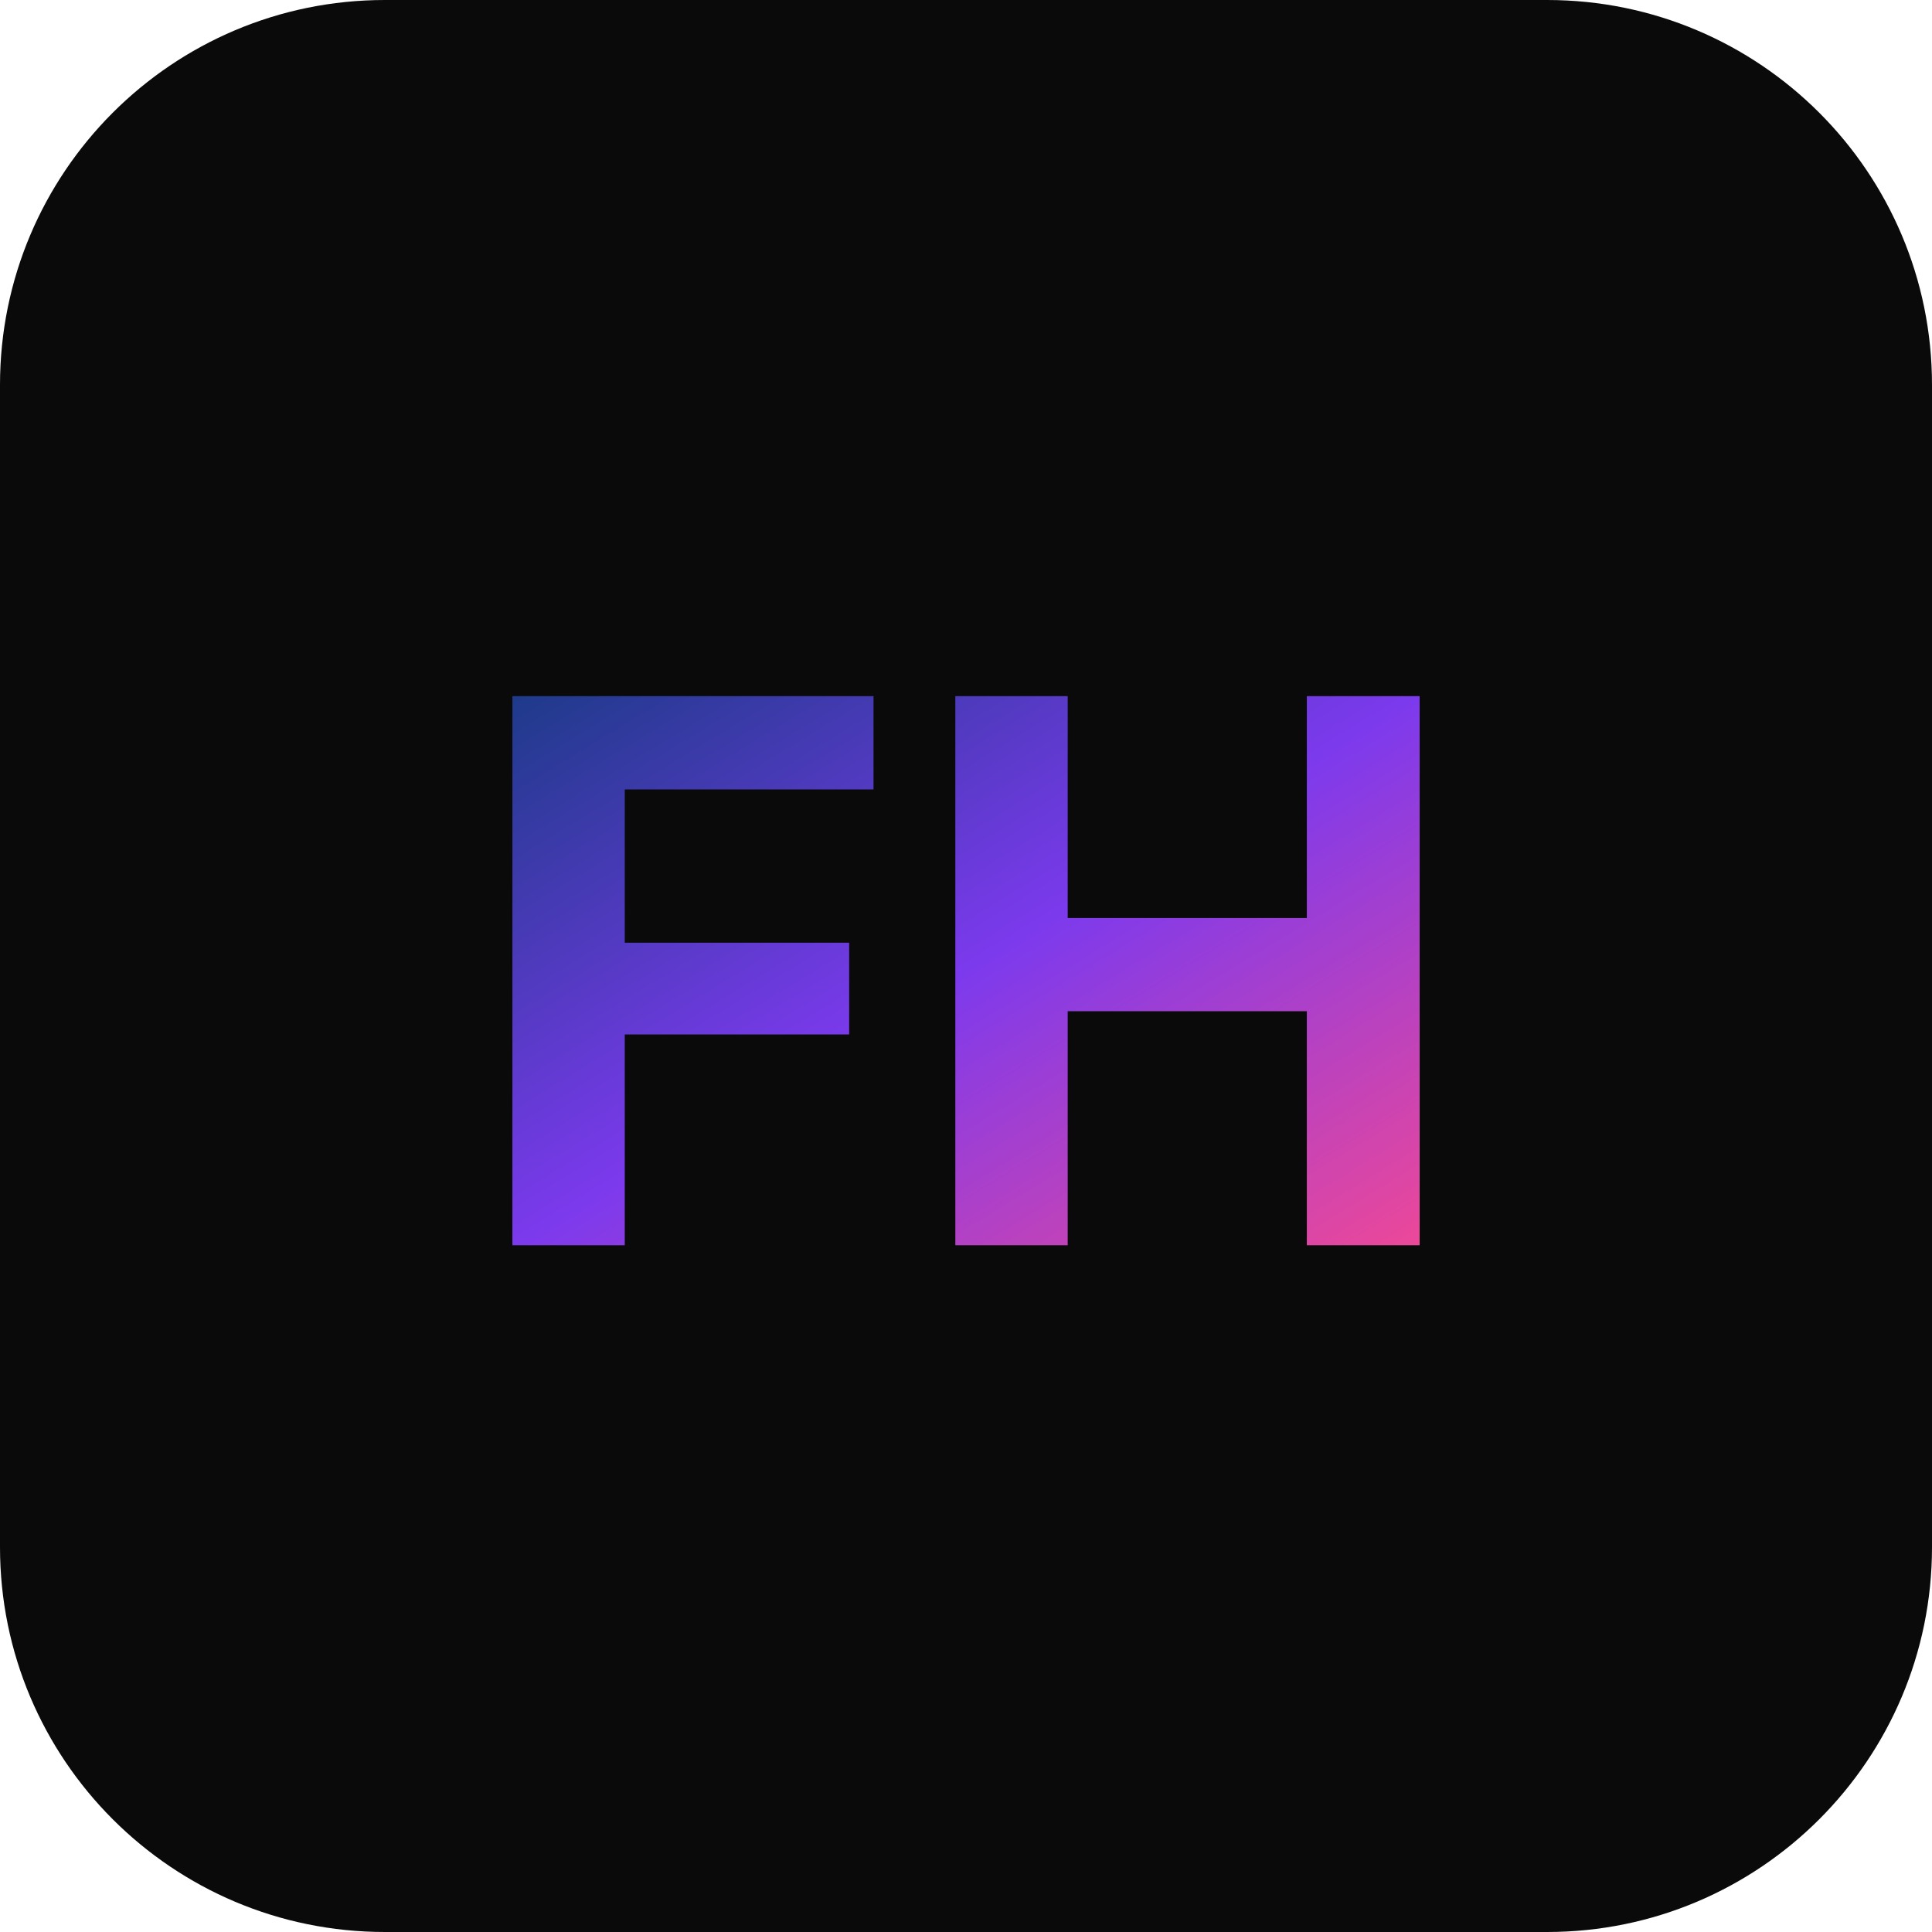
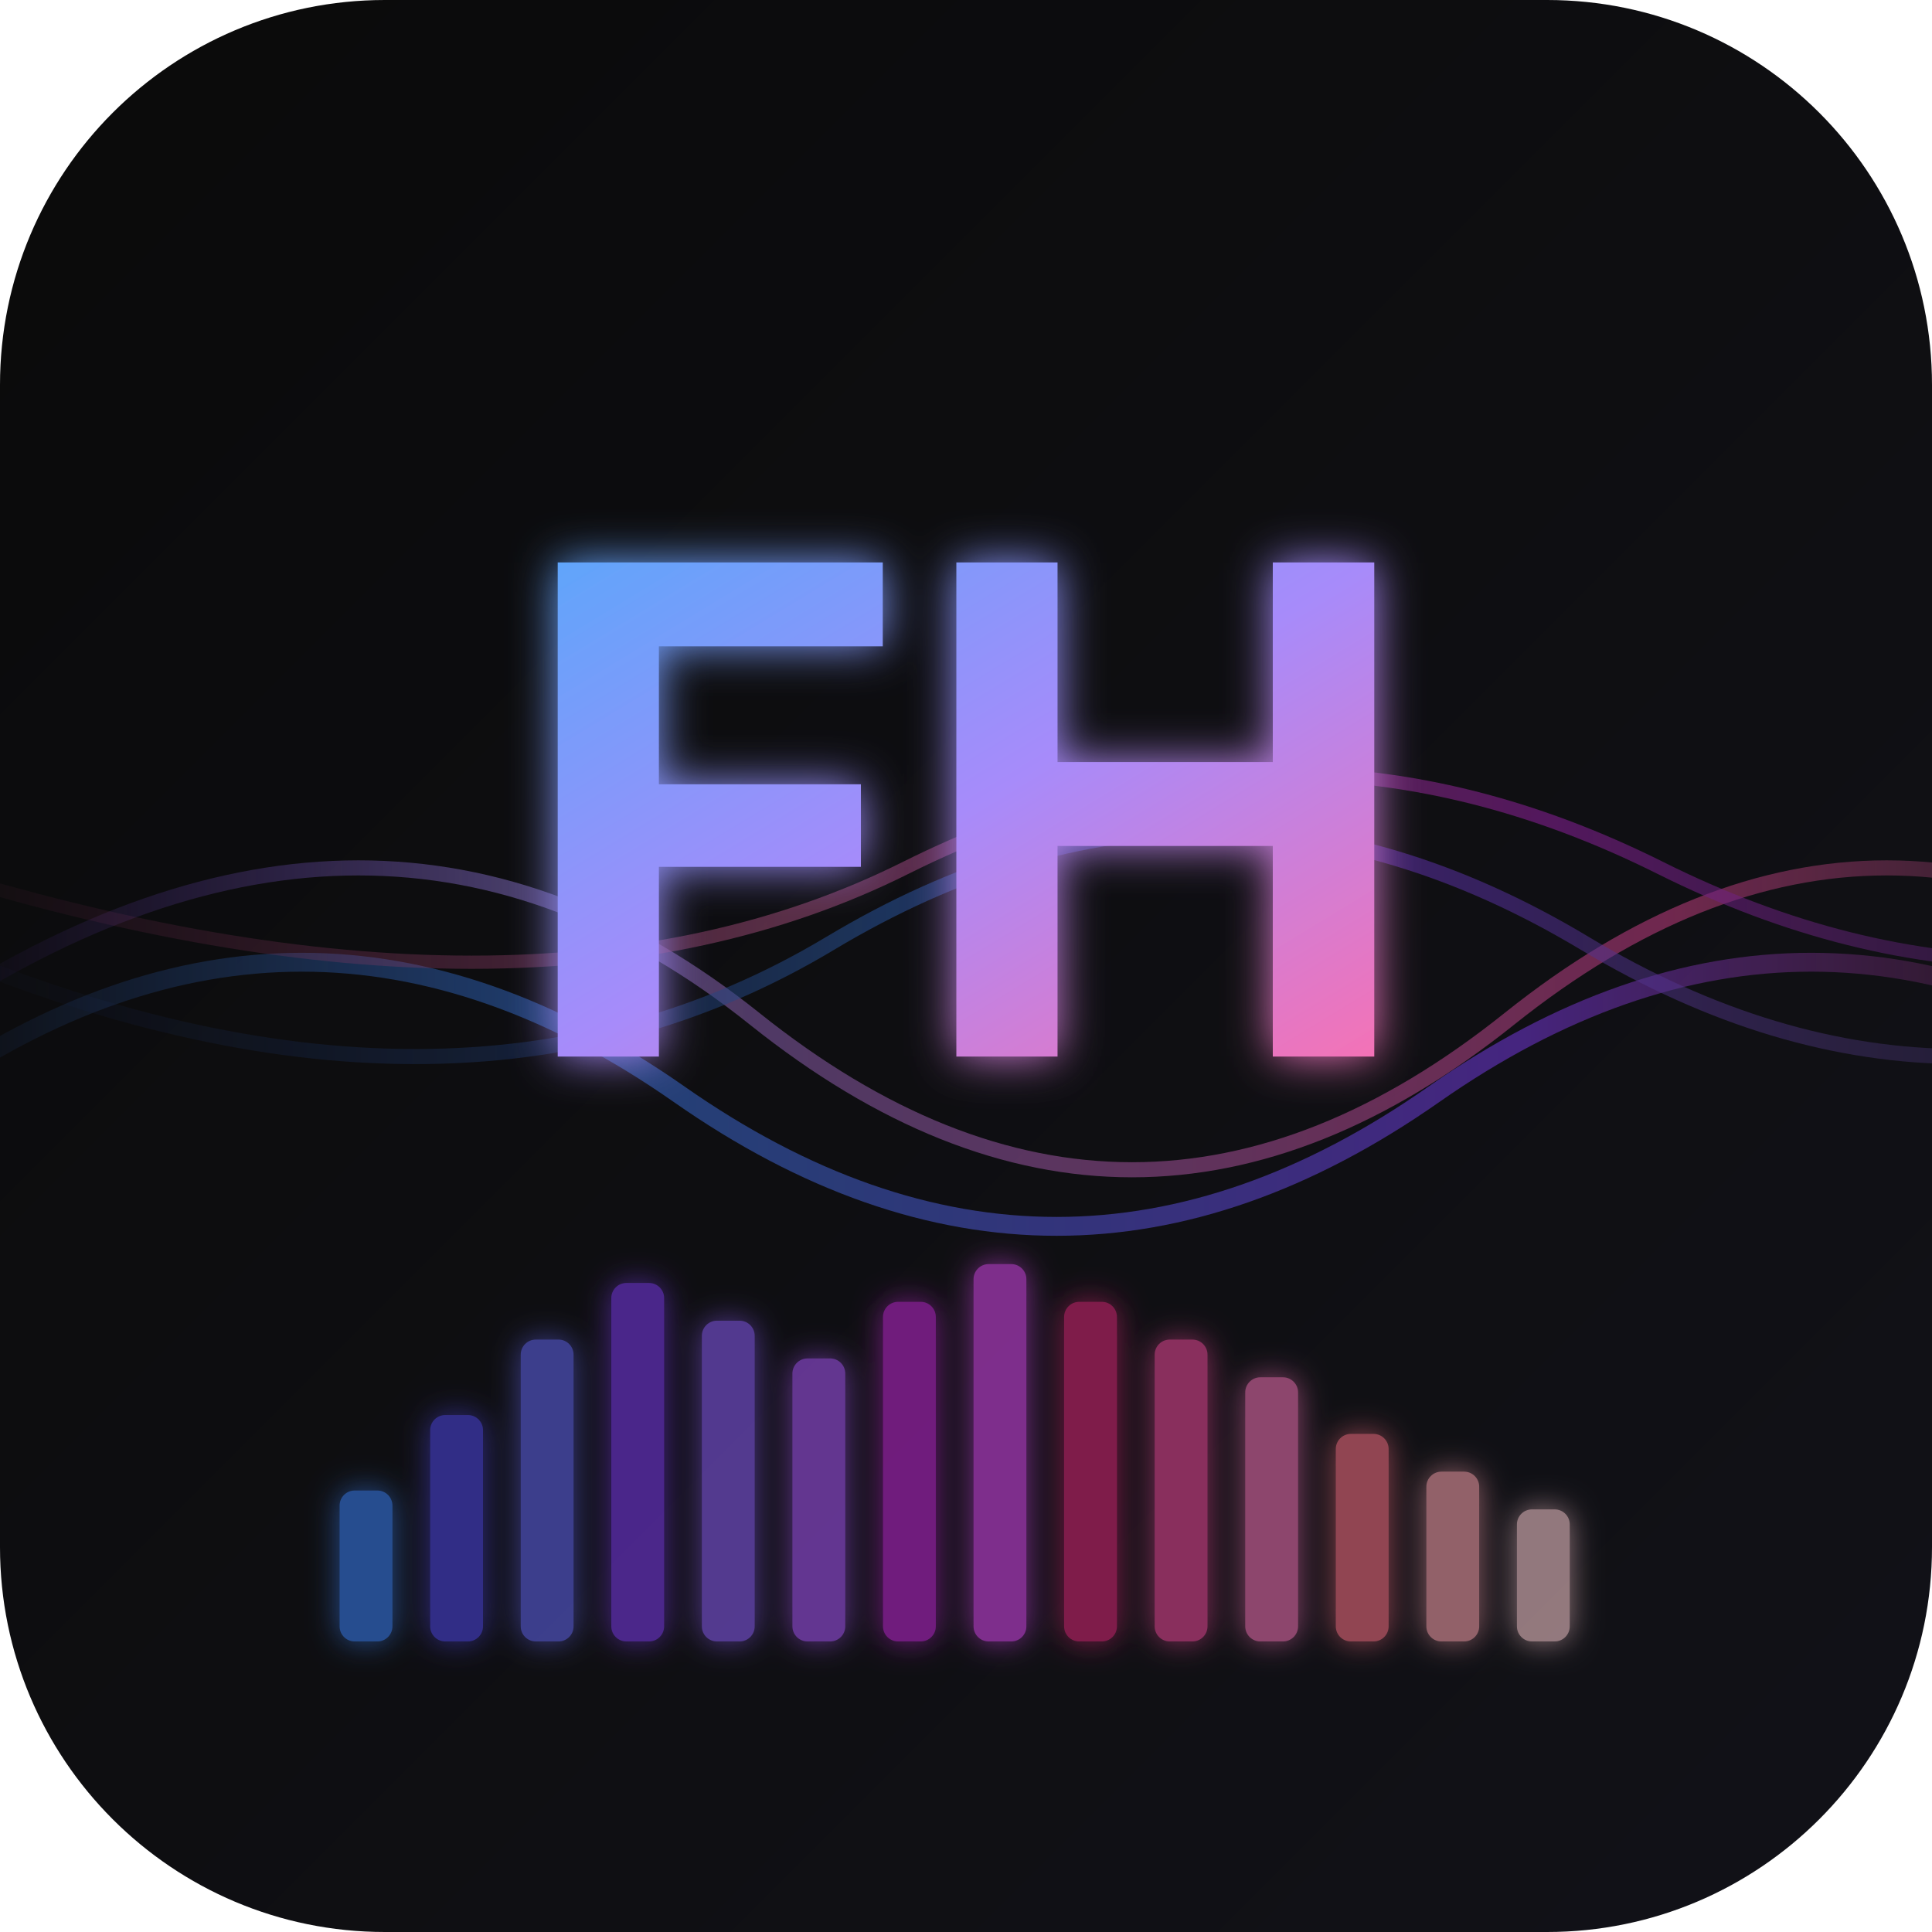
<svg xmlns="http://www.w3.org/2000/svg" viewBox="0 0 512 512" width="512" height="512">
  <defs>
-     <linearGradient id="grad" x1="0%" y1="0%" x2="100%" y2="100%">
-       <stop offset="0%" style="stop-color:#1e3a8a" />
-       <stop offset="50%" style="stop-color:#7c3aed" />
-       <stop offset="100%" style="stop-color:#ec4899" />
+     <linearGradient id="bgGrad" x1="0%" y1="0%" x2="100%" y2="100%">
+       <stop offset="0%" style="stop-color:#0a0a0a" />
+       <stop offset="100%" style="stop-color:#121218" />
    </linearGradient>
+     <linearGradient id="waveGrad1" x1="0%" y1="0%" x2="100%" y2="0%">
+       <stop offset="0%" style="stop-color:#3b82f6;stop-opacity:0" />
+       <stop offset="30%" style="stop-color:#3b82f6;stop-opacity:0.8" />
+       <stop offset="70%" style="stop-color:#7c3aed;stop-opacity:0.9" />
+       <stop offset="100%" style="stop-color:#ec4899;stop-opacity:0" />
+     </linearGradient>
+     <linearGradient id="waveGrad2" x1="0%" y1="0%" x2="100%" y2="0%">
+       <stop offset="0%" style="stop-color:#7c3aed;stop-opacity:0" />
+       <stop offset="25%" style="stop-color:#a78bfa;stop-opacity:0.7" />
+       <stop offset="75%" style="stop-color:#ec4899;stop-opacity:0.8" />
+       <stop offset="100%" style="stop-color:#f472b6;stop-opacity:0" />
+     </linearGradient>
+     <linearGradient id="waveGrad3" x1="0%" y1="0%" x2="100%" y2="0%">
+       <stop offset="0%" style="stop-color:#1e3a8a;stop-opacity:0" />
+       <stop offset="40%" style="stop-color:#3b82f6;stop-opacity:0.6" />
+       <stop offset="60%" style="stop-color:#7c3aed;stop-opacity:0.7" />
+       <stop offset="100%" style="stop-color:#a78bfa;stop-opacity:0" />
+     </linearGradient>
+     <linearGradient id="waveGrad4" x1="0%" y1="0%" x2="100%" y2="0%">
+       <stop offset="0%" style="stop-color:#ec4899;stop-opacity:0" />
+       <stop offset="35%" style="stop-color:#f472b6;stop-opacity:0.6" />
+       <stop offset="65%" style="stop-color:#c026d3;stop-opacity:0.7" />
+       <stop offset="100%" style="stop-color:#a855f7;stop-opacity:0" />
+     </linearGradient>
+     <linearGradient id="textGrad" x1="0%" y1="0%" x2="100%" y2="100%">
+       <stop offset="0%" style="stop-color:#60a5fa" />
+       <stop offset="50%" style="stop-color:#a78bfa" />
+       <stop offset="100%" style="stop-color:#f472b6" />
+     </linearGradient>
+     <filter id="glow" x="-50%" y="-50%" width="200%" height="200%">
+       <feGaussianBlur stdDeviation="6" result="coloredBlur" />
+       <feMerge>
+         <feMergeNode in="coloredBlur" />
+         <feMergeNode in="SourceGraphic" />
+       </feMerge>
+     </filter>
+     <filter id="softGlow" x="-50%" y="-50%" width="200%" height="200%">
+       <feGaussianBlur stdDeviation="4" result="coloredBlur" />
+       <feMerge>
+         <feMergeNode in="coloredBlur" />
+         <feMergeNode in="SourceGraphic" />
+       </feMerge>
+     </filter>
  </defs>
-   <rect width="512" height="512" rx="102" fill="#0a0a0a" />
-   <text x="256" y="330" font-family="system-ui, -apple-system, sans-serif" font-size="200" font-weight="bold" fill="url(#grad)" text-anchor="middle">FH</text>
+   <rect width="512" height="512" rx="102" fill="url(#bgGrad)" />
+   <g opacity="0.55">
+     <path d="M-20,290 Q80,220 180,290 T380,290 T580,290" fill="none" stroke="url(#waveGrad1)" stroke-width="5" stroke-linecap="round" />
+     <path d="M-20,270 Q100,190 200,270 T400,270 T600,270" fill="none" stroke="url(#waveGrad2)" stroke-width="4" stroke-linecap="round" />
+     <path d="M-20,250 Q120,310 220,250 T420,250 T620,250" fill="none" stroke="url(#waveGrad3)" stroke-width="4" stroke-linecap="round" />
+     <path d="M-20,230 Q140,280 240,230 T440,230 T640,230" fill="none" stroke="url(#waveGrad4)" stroke-width="3.5" stroke-linecap="round" />
+   </g>
+   <g opacity="0.55" filter="url(#softGlow)">
+     <rect x="90" y="395" width="14" height="40" rx="4" fill="#3b82f6" />
+     <rect x="114" y="375" width="14" height="60" rx="4" fill="#4f46e5" />
+     <rect x="138" y="355" width="14" height="80" rx="4" fill="#6366f1" />
+     <rect x="162" y="340" width="14" height="95" rx="4" fill="#7c3aed" />
+     <rect x="186" y="350" width="14" height="85" rx="4" fill="#8b5cf6" />
+     <rect x="210" y="360" width="14" height="75" rx="4" fill="#a855f7" />
+     <rect x="234" y="345" width="14" height="90" rx="4" fill="#c026d3" />
+     <rect x="258" y="335" width="14" height="100" rx="4" fill="#d946ef" />
+     <rect x="282" y="345" width="14" height="90" rx="4" fill="#db2777" />
+     <rect x="306" y="355" width="14" height="80" rx="4" fill="#ec4899" />
+     <rect x="330" y="365" width="14" height="70" rx="4" fill="#f472b6" />
+     <rect x="354" y="380" width="14" height="55" rx="4" fill="#fb7185" />
+     <rect x="378" y="390" width="14" height="45" rx="4" fill="#fda4af" />
+     <rect x="402" y="400" width="14" height="35" rx="4" fill="#fecdd3" />
+   </g>
+   <text x="256" y="280" font-family="system-ui, -apple-system, BlinkMacSystemFont, sans-serif" font-size="180" font-weight="700" fill="url(#textGrad)" text-anchor="middle" filter="url(#glow)">FH</text>
</svg>
